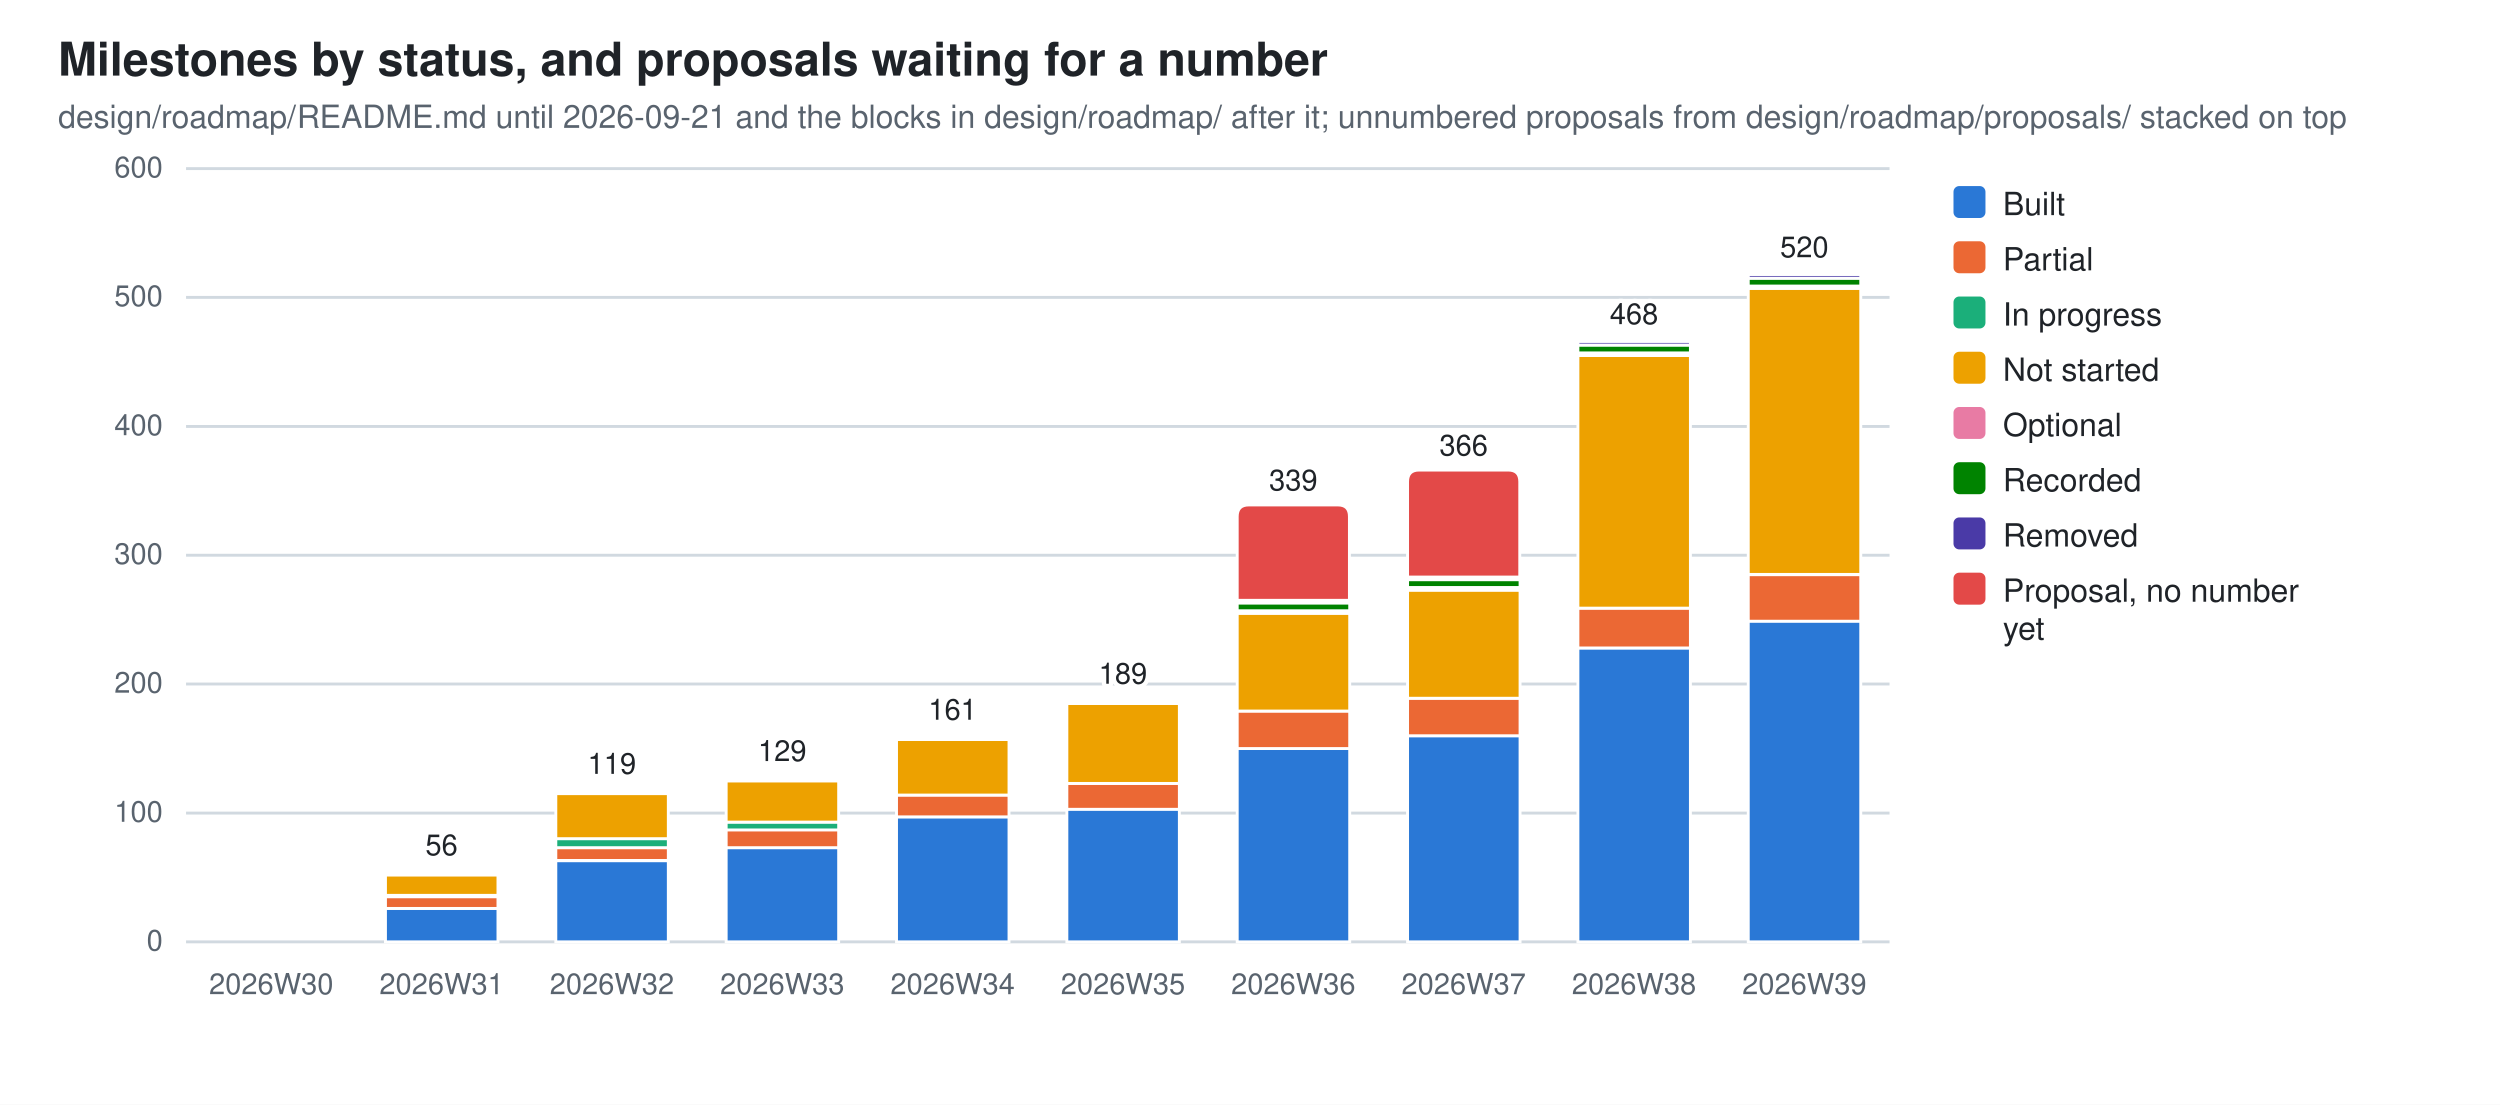
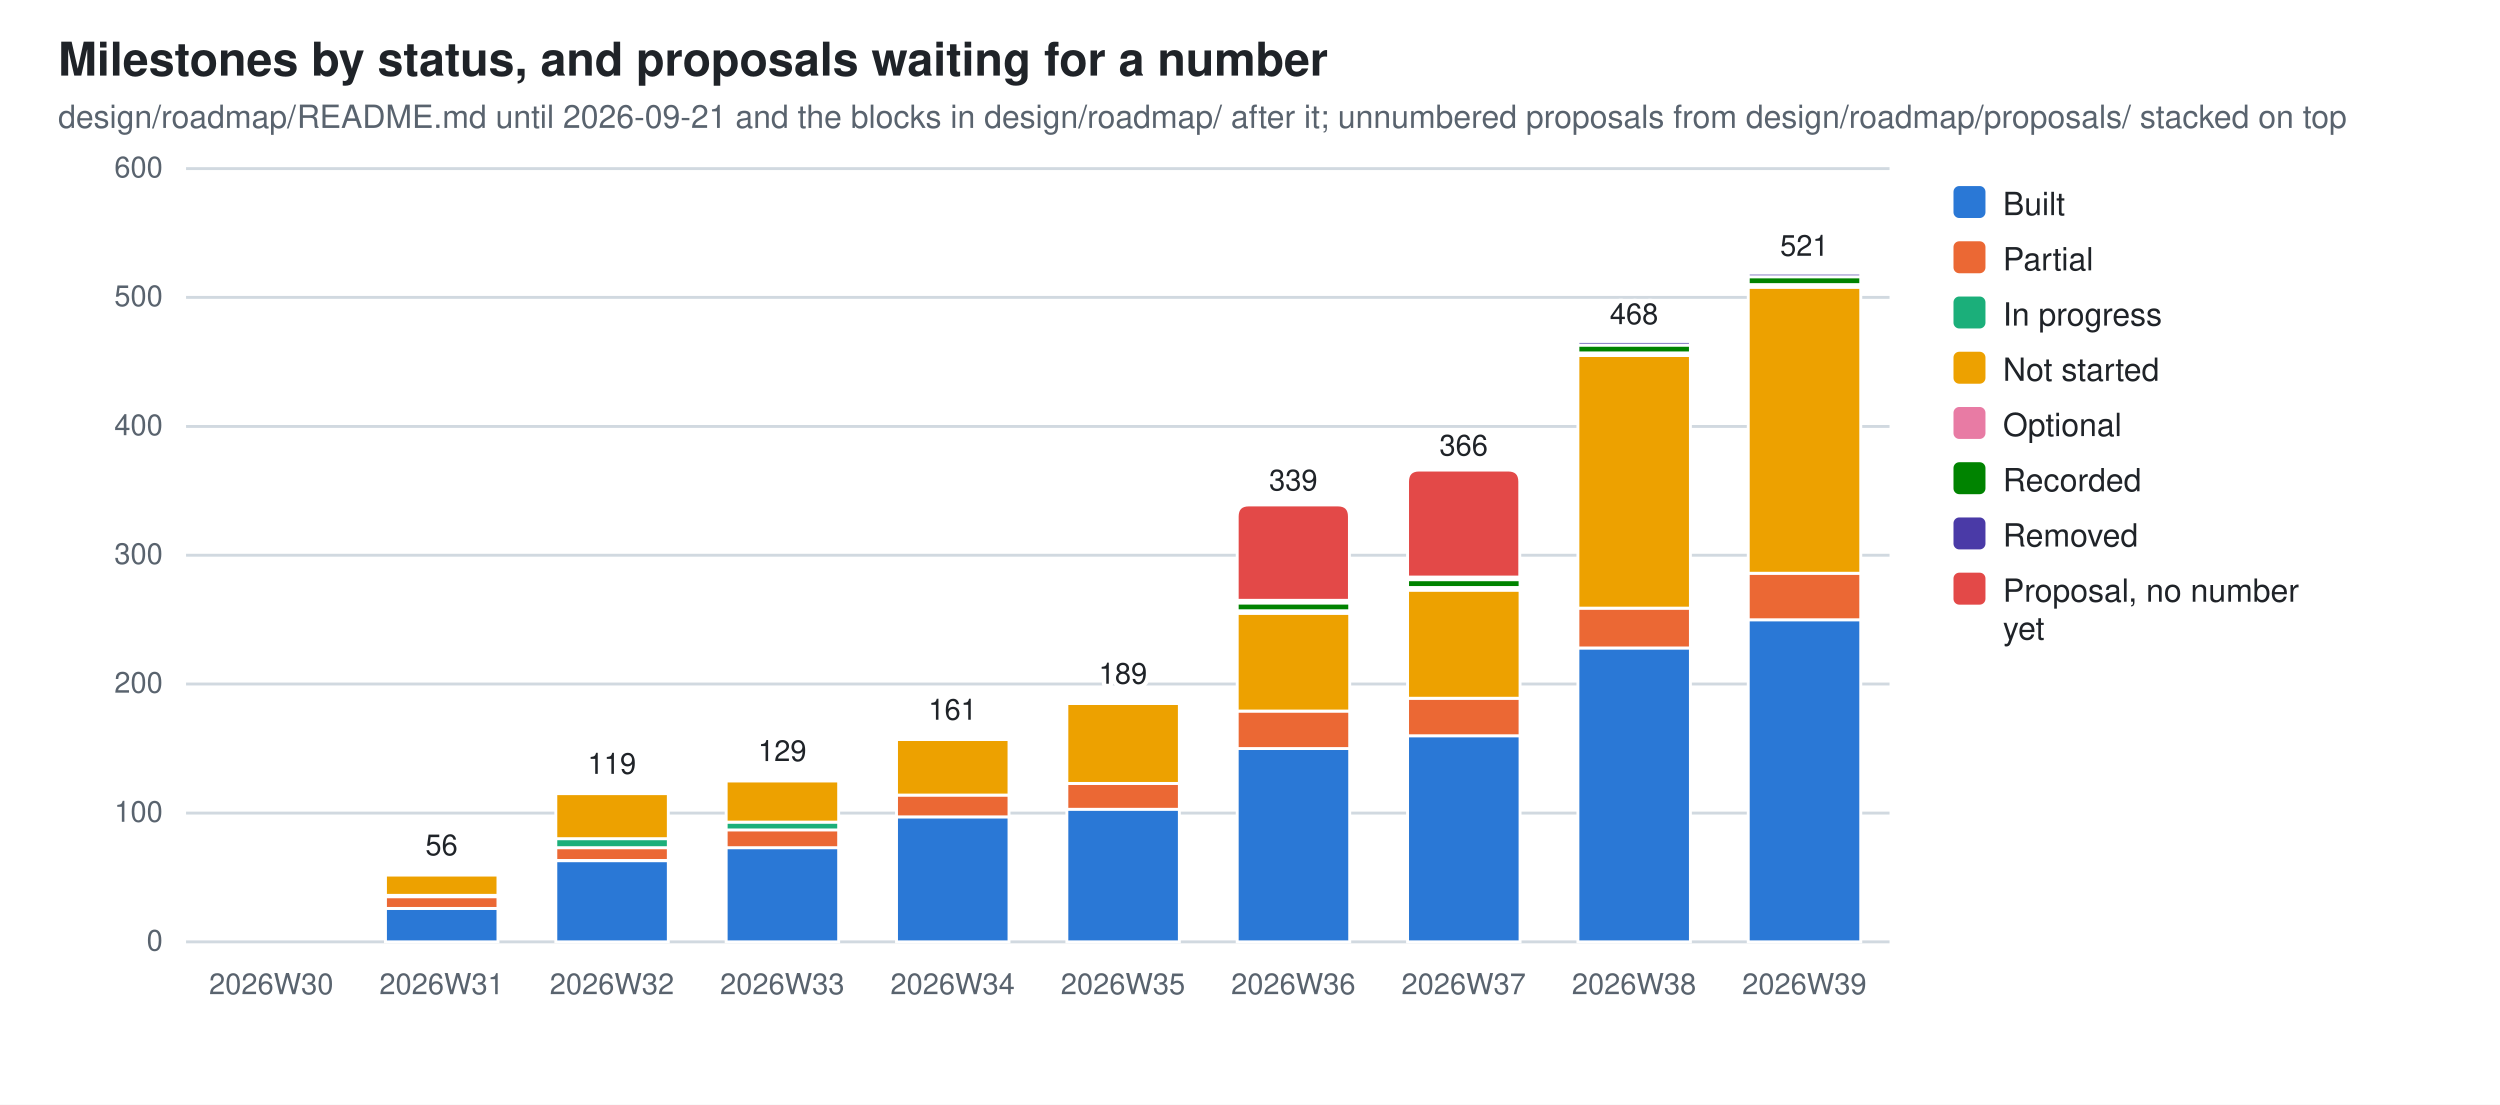
<svg xmlns="http://www.w3.org/2000/svg" width="860" height="380" viewBox="0 0 860 380" role="img" aria-label="Milestones by status, and proposals waiting for a number">
  <style>
  .bg{fill:#ffffff} .fg{fill:#1f2328} .mut{fill:#59636e} .grid{stroke:#d1d9e0}
  .seg{stroke:#ffffff;stroke-width:1}
  .val{paint-order:stroke;stroke:#ffffff;stroke-width:3px;stroke-linejoin:round}
  .s0{fill:#2a78d6}  .s1{fill:#eb6834}  .s2{fill:#1baf7a}  .s3{fill:#eda100}  .s4{fill:#e87ba4}  .s5{fill:#008300}  .s6{fill:#4a3aa7}  .s7{fill:#e34948}
  @media (prefers-color-scheme: dark){
    .bg{fill:#0d1117} .fg{fill:#e6edf3} .mut{fill:#9198a1} .grid{stroke:#30363d}
    .seg{stroke:#0d1117} .val{stroke:#0d1117} .s0{fill:#3987e5} .s1{fill:#d95926} .s2{fill:#199e70} .s3{fill:#c98500} .s4{fill:#d55181} .s5{fill:#008300} .s6{fill:#9085e9} .s7{fill:#e66767}}
  text{font-family:-apple-system,BlinkMacSystemFont,"Segoe UI",Helvetica,Arial,sans-serif}
</style>
  <rect class="bg" width="860" height="380" />
  <text class="fg" x="20" y="26" font-size="16" font-weight="600">Milestones by status, and proposals waiting for a number</text>
  <text class="mut" x="20" y="44" font-size="11">design/roadmap/README.md until 2026-09-21 and the blocks in design/roadmap/ after it; unnumbered proposals from design/roadmap/proposals/ stacked on top</text>
  <line class="grid" x1="64" y1="324.0" x2="650.0" y2="324.0" stroke-width="1" />
  <text class="mut" x="56" y="327.0" font-size="10" text-anchor="end">0</text>
  <line class="grid" x1="64" y1="279.7" x2="650.0" y2="279.7" stroke-width="1" />
  <text class="mut" x="56" y="282.7" font-size="10" text-anchor="end">100</text>
  <line class="grid" x1="64" y1="235.3" x2="650.0" y2="235.3" stroke-width="1" />
  <text class="mut" x="56" y="238.3" font-size="10" text-anchor="end">200</text>
  <line class="grid" x1="64" y1="191.0" x2="650.0" y2="191.0" stroke-width="1" />
  <text class="mut" x="56" y="194.0" font-size="10" text-anchor="end">300</text>
  <line class="grid" x1="64" y1="146.7" x2="650.0" y2="146.7" stroke-width="1" />
  <text class="mut" x="56" y="149.7" font-size="10" text-anchor="end">400</text>
  <line class="grid" x1="64" y1="102.3" x2="650.0" y2="102.3" stroke-width="1" />
  <text class="mut" x="56" y="105.3" font-size="10" text-anchor="end">500</text>
  <line class="grid" x1="64" y1="58.0" x2="650.0" y2="58.0" stroke-width="1" />
  <text class="mut" x="56" y="61.0" font-size="10" text-anchor="end">600</text>
  <text class="mut" x="93.3" y="342" font-size="10" text-anchor="middle">2026W30</text>
  <rect class="seg s0" x="132.6" y="312.5" width="38.7" height="11.5" />
  <rect class="seg s1" x="132.6" y="308.5" width="38.7" height="4.0" />
  <rect class="seg s2" x="132.6" y="308.0" width="38.7" height="0.4" />
  <rect class="seg s3" x="132.6" y="300.9" width="38.7" height="7.1" />
  <rect class="seg s4" x="132.6" y="300.1" width="38.7" height="0.9" />
  <path class="seg s5" d="M132.6,300.1 V299.6 Q132.6,299.2 133.0,299.2 H170.8 Q171.2,299.2 171.2,299.6 V300.1 Z" />
  <text class="mut" x="151.9" y="342" font-size="10" text-anchor="middle">2026W31</text>
  <text class="fg val" x="151.9" y="294.2" font-size="10" text-anchor="middle">56</text>
  <rect class="seg s0" x="191.2" y="296.1" width="38.7" height="27.9" />
  <rect class="seg s1" x="191.2" y="291.6" width="38.7" height="4.4" />
  <rect class="seg s2" x="191.2" y="288.5" width="38.7" height="3.1" />
  <rect class="seg s3" x="191.2" y="273.0" width="38.7" height="15.5" />
  <rect class="seg s4" x="191.2" y="272.1" width="38.7" height="0.9" />
  <path class="seg s5" d="M191.2,272.1 V271.7 Q191.2,271.2 191.6,271.2 H229.4 Q229.8,271.2 229.8,271.7 V272.1 Z" />
  <text class="mut" x="210.5" y="342" font-size="10" text-anchor="middle">2026W32</text>
  <text class="fg val" x="210.5" y="266.2" font-size="10" text-anchor="middle">119</text>
  <rect class="seg s0" x="249.8" y="291.6" width="38.7" height="32.4" />
  <rect class="seg s1" x="249.8" y="285.4" width="38.7" height="6.2" />
  <rect class="seg s2" x="249.8" y="282.8" width="38.7" height="2.7" />
  <rect class="seg s3" x="249.8" y="268.6" width="38.7" height="14.2" />
  <rect class="seg s4" x="249.8" y="267.7" width="38.7" height="0.9" />
  <path class="seg s5" d="M249.8,267.7 V267.3 Q249.8,266.8 250.2,266.8 H288.0 Q288.4,266.8 288.4,267.3 V267.7 Z" />
  <text class="mut" x="269.1" y="342" font-size="10" text-anchor="middle">2026W33</text>
  <text class="fg val" x="269.1" y="261.8" font-size="10" text-anchor="middle">129</text>
  <rect class="seg s0" x="308.4" y="281.0" width="38.7" height="43.0" />
  <rect class="seg s1" x="308.4" y="273.5" width="38.7" height="7.5" />
  <rect class="seg s3" x="308.4" y="254.4" width="38.7" height="19.1" />
  <rect class="seg s4" x="308.4" y="253.5" width="38.7" height="0.9" />
  <path class="seg s5" d="M308.4,253.5 V253.1 Q308.4,252.6 308.8,252.6 H346.6 Q347.0,252.6 347.0,253.1 V253.5 Z" />
  <text class="mut" x="327.7" y="342" font-size="10" text-anchor="middle">2026W34</text>
  <text class="fg val" x="327.7" y="247.6" font-size="10" text-anchor="middle">161</text>
  <rect class="seg s0" x="367.0" y="278.3" width="38.7" height="45.7" />
  <rect class="seg s1" x="367.0" y="269.5" width="38.7" height="8.9" />
  <rect class="seg s3" x="367.0" y="242.0" width="38.7" height="27.5" />
  <rect class="seg s4" x="367.0" y="241.1" width="38.7" height="0.9" />
  <path class="seg s5" d="M367.0,241.1 V240.7 Q367.0,240.2 367.4,240.2 H405.2 Q405.6,240.2 405.6,240.7 V241.1 Z" />
  <text class="mut" x="386.3" y="342" font-size="10" text-anchor="middle">2026W35</text>
  <text class="fg val" x="386.3" y="235.2" font-size="10" text-anchor="middle">189</text>
  <rect class="seg s0" x="425.6" y="257.5" width="38.7" height="66.5" />
  <rect class="seg s1" x="425.6" y="244.6" width="38.7" height="12.9" />
  <rect class="seg s3" x="425.6" y="210.9" width="38.7" height="33.7" />
  <rect class="seg s4" x="425.6" y="210.1" width="38.7" height="0.9" />
  <rect class="seg s5" x="425.6" y="207.4" width="38.7" height="2.7" />
  <rect class="seg s6" x="425.6" y="206.5" width="38.7" height="0.9" />
  <path class="seg s7" d="M425.6,206.5 V177.7 Q425.6,173.7 429.6,173.7 H460.2 Q464.2,173.7 464.2,177.7 V206.5 Z" />
  <text class="mut" x="444.9" y="342" font-size="10" text-anchor="middle">2026W36</text>
  <text class="fg val" x="444.9" y="168.7" font-size="10" text-anchor="middle">339</text>
  <rect class="seg s0" x="484.2" y="253.1" width="38.7" height="70.9" />
  <rect class="seg s1" x="484.2" y="240.2" width="38.7" height="12.9" />
  <rect class="seg s3" x="484.2" y="203.0" width="38.7" height="37.2" />
  <rect class="seg s4" x="484.2" y="202.1" width="38.7" height="0.9" />
  <rect class="seg s5" x="484.2" y="199.4" width="38.7" height="2.7" />
  <rect class="seg s6" x="484.2" y="198.5" width="38.7" height="0.9" />
  <path class="seg s7" d="M484.2,198.5 V165.7 Q484.2,161.7 488.2,161.7 H518.8 Q522.8,161.7 522.8,165.7 V198.5 Z" />
  <text class="mut" x="503.5" y="342" font-size="10" text-anchor="middle">2026W37</text>
  <text class="fg val" x="503.5" y="156.7" font-size="10" text-anchor="middle">366</text>
  <rect class="seg s0" x="542.8" y="222.9" width="38.7" height="101.1" />
  <rect class="seg s1" x="542.8" y="209.2" width="38.7" height="13.7" />
  <rect class="seg s3" x="542.8" y="122.3" width="38.7" height="86.9" />
  <rect class="seg s4" x="542.8" y="121.4" width="38.7" height="0.9" />
  <rect class="seg s5" x="542.8" y="118.7" width="38.7" height="2.7" />
  <rect class="seg s6" x="542.8" y="117.4" width="38.7" height="1.3" />
  <path class="seg s7" d="M542.8,117.4 V117.0 Q542.8,116.5 543.2,116.5 H581.0 Q581.4,116.5 581.4,117.0 V117.4 Z" />
  <text class="mut" x="562.1" y="342" font-size="10" text-anchor="middle">2026W38</text>
  <text class="fg val" x="562.1" y="111.5" font-size="10" text-anchor="middle">468</text>
-   <rect class="seg s0" x="601.4" y="213.6" width="38.7" height="110.4" />
-   <rect class="seg s1" x="601.4" y="197.7" width="38.7" height="16.0" />
-   <rect class="seg s3" x="601.4" y="99.2" width="38.7" height="98.4" />
-   <rect class="seg s4" x="601.4" y="98.3" width="38.7" height="0.9" />
-   <rect class="seg s5" x="601.4" y="95.7" width="38.7" height="2.7" />
-   <rect class="seg s6" x="601.4" y="94.4" width="38.7" height="1.3" />
-   <path class="seg s7" d="M601.4,94.4 V93.9 Q601.4,93.5 601.8,93.5 H639.6 Q640.0,93.5 640.0,93.9 V94.4 Z" />
+   <rect class="seg s0" x="601.4" y="213.2" width="38.7" height="110.8" />
+   <rect class="seg s1" x="601.4" y="197.2" width="38.7" height="16.0" />
+   <rect class="seg s3" x="601.4" y="98.8" width="38.7" height="98.4" />
+   <rect class="seg s4" x="601.4" y="97.9" width="38.7" height="0.9" />
+   <rect class="seg s5" x="601.4" y="95.2" width="38.7" height="2.7" />
+   <rect class="seg s6" x="601.4" y="93.9" width="38.7" height="1.3" />
+   <path class="seg s7" d="M601.4,93.9 V93.5 Q601.4,93.0 601.8,93.0 H639.6 Q640.0,93.0 640.0,93.5 V93.9 Z" />
  <text class="mut" x="620.7" y="342" font-size="10" text-anchor="middle">2026W39</text>
-   <text class="fg val" x="620.7" y="88.5" font-size="10" text-anchor="middle">520</text>
+   <text class="fg val" x="620.7" y="88.0" font-size="10" text-anchor="middle">521</text>
  <rect class="s0" x="672" y="64" width="11" height="11" rx="2" />
  <text class="fg" y="74" font-size="11">
    <tspan x="689" dy="0">Built</tspan>
  </text>
  <rect class="s1" x="672" y="83" width="11" height="11" rx="2" />
  <text class="fg" y="93" font-size="11">
    <tspan x="689" dy="0">Partial</tspan>
  </text>
  <rect class="s2" x="672" y="102" width="11" height="11" rx="2" />
  <text class="fg" y="112" font-size="11">
    <tspan x="689" dy="0">In progress</tspan>
  </text>
  <rect class="s3" x="672" y="121" width="11" height="11" rx="2" />
  <text class="fg" y="131" font-size="11">
    <tspan x="689" dy="0">Not started</tspan>
  </text>
  <rect class="s4" x="672" y="140" width="11" height="11" rx="2" />
  <text class="fg" y="150" font-size="11">
    <tspan x="689" dy="0">Optional</tspan>
  </text>
  <rect class="s5" x="672" y="159" width="11" height="11" rx="2" />
  <text class="fg" y="169" font-size="11">
    <tspan x="689" dy="0">Recorded</tspan>
  </text>
  <rect class="s6" x="672" y="178" width="11" height="11" rx="2" />
  <text class="fg" y="188" font-size="11">
    <tspan x="689" dy="0">Removed</tspan>
  </text>
  <rect class="s7" x="672" y="197" width="11" height="11" rx="2" />
  <text class="fg" y="207" font-size="11">
    <tspan x="689" dy="0">Proposal, no number</tspan>
    <tspan x="689" dy="13">yet</tspan>
  </text>
</svg>
